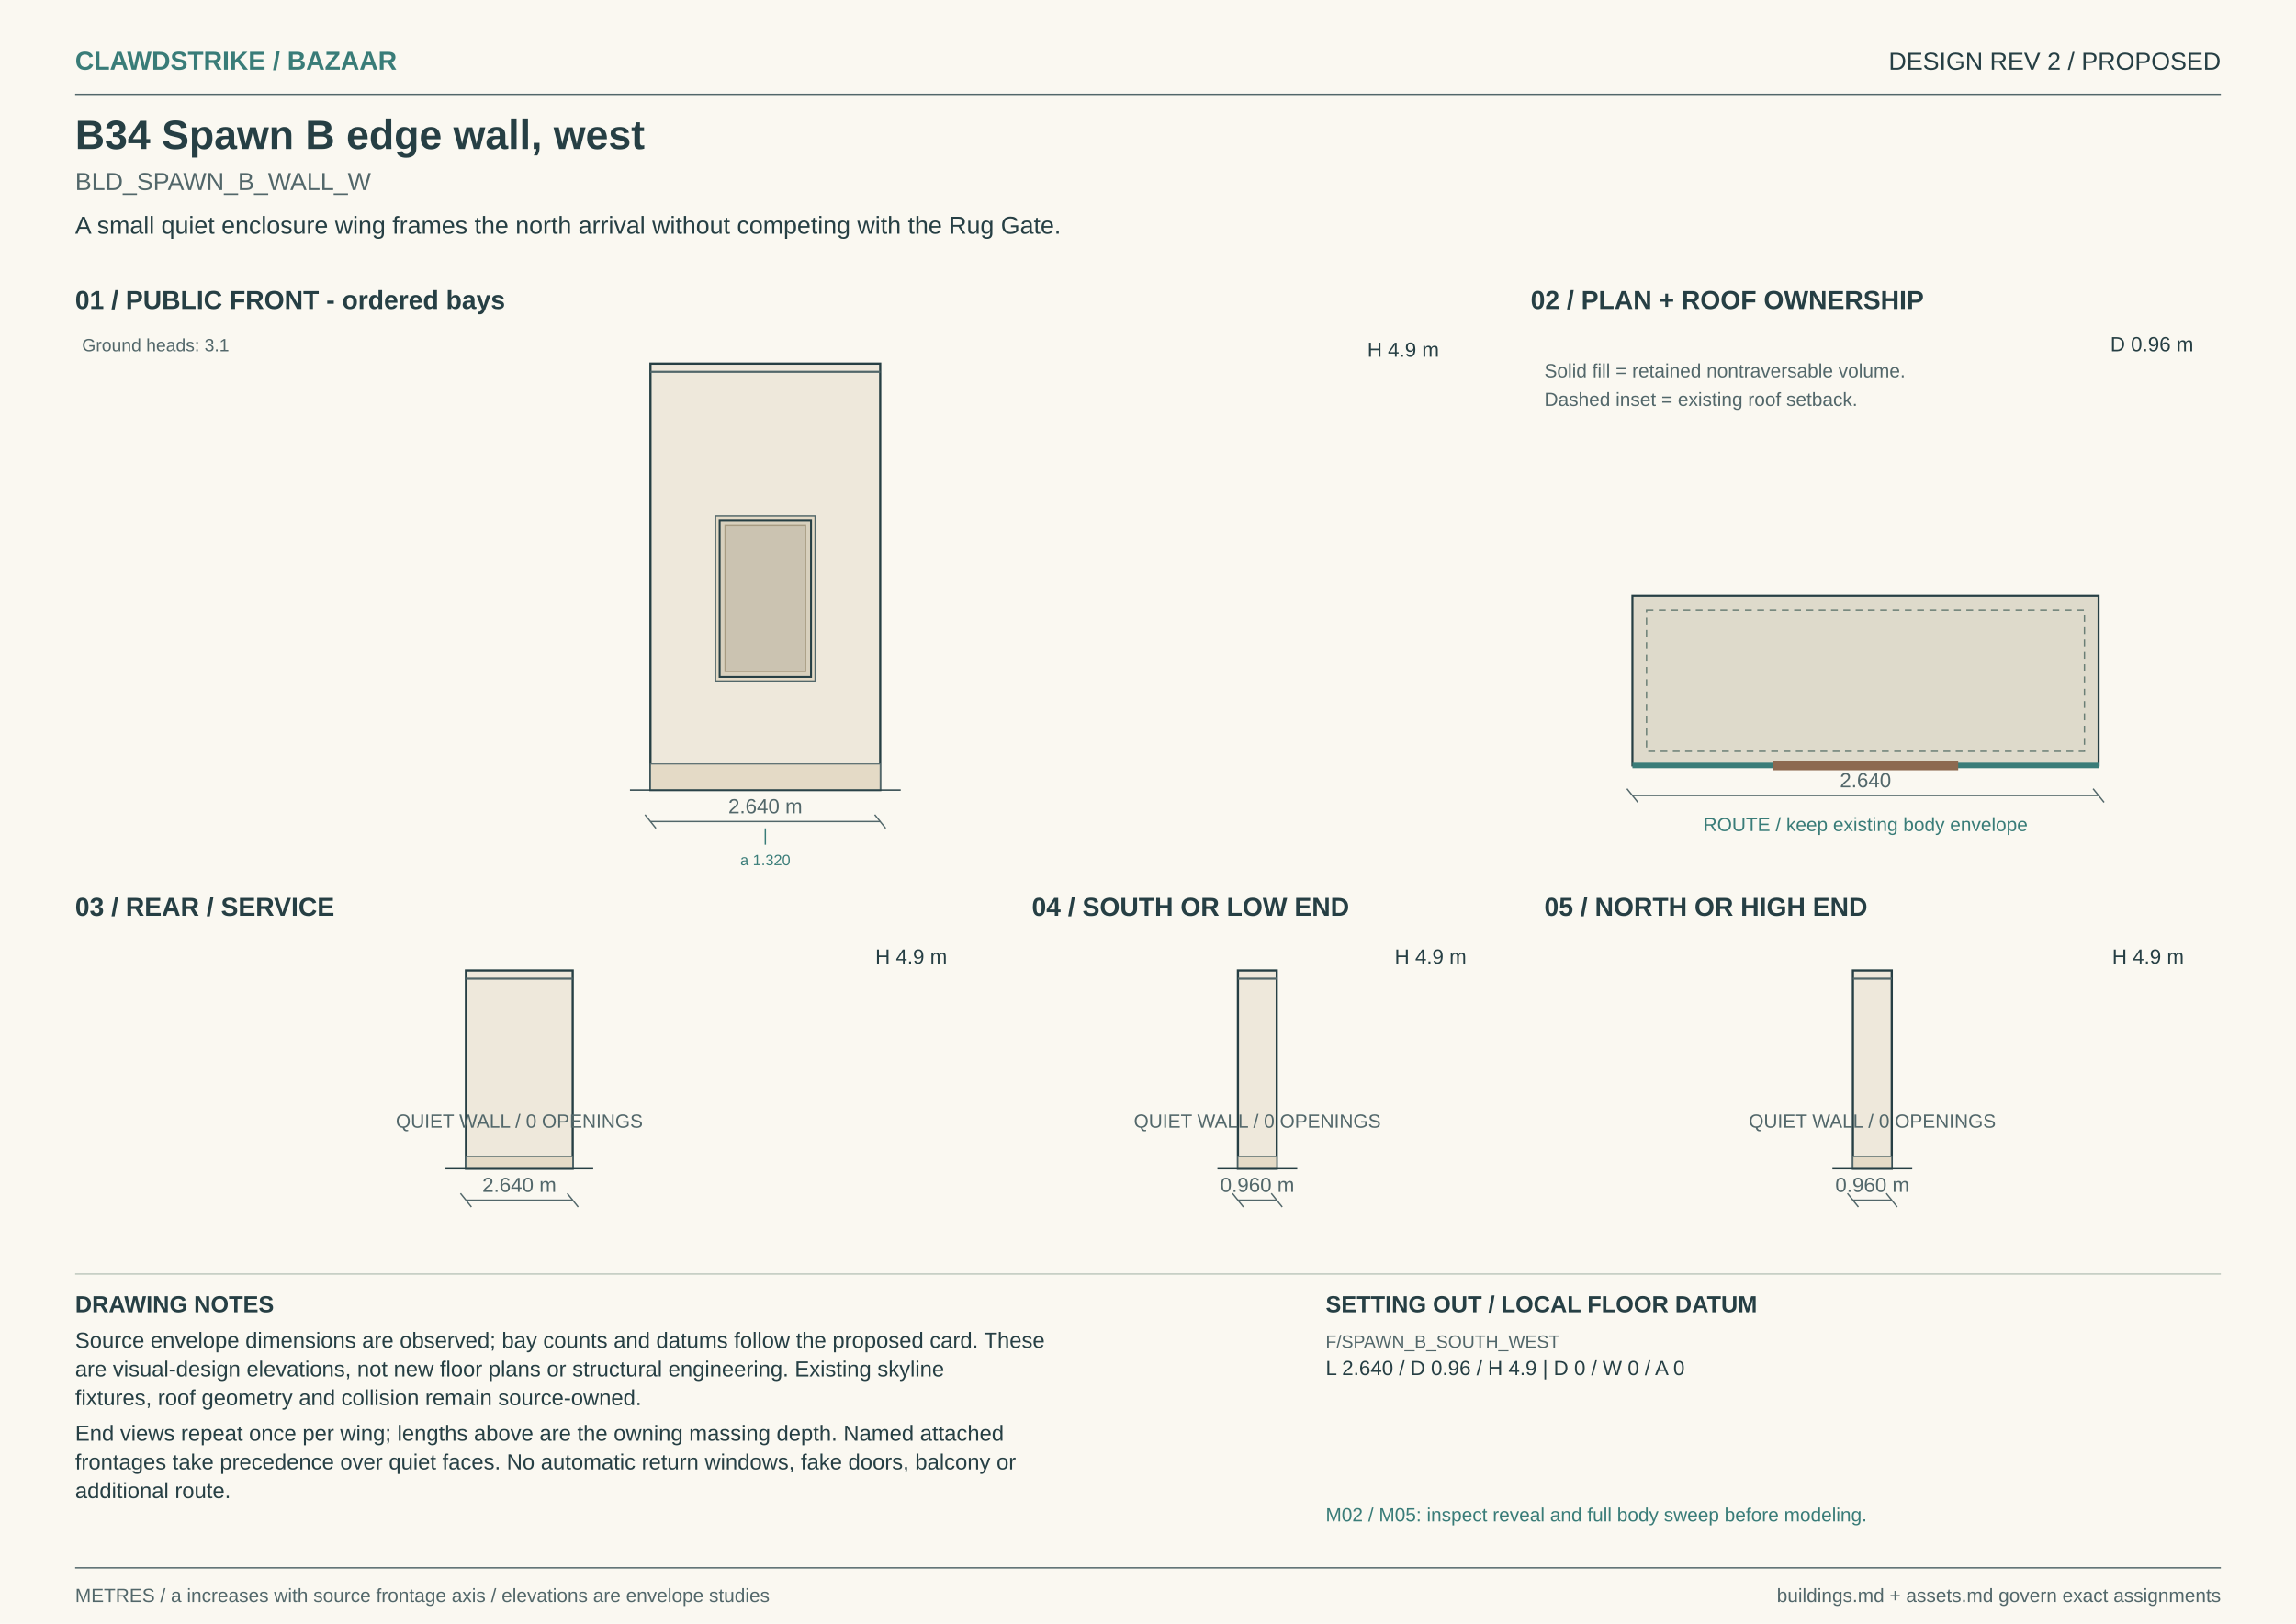
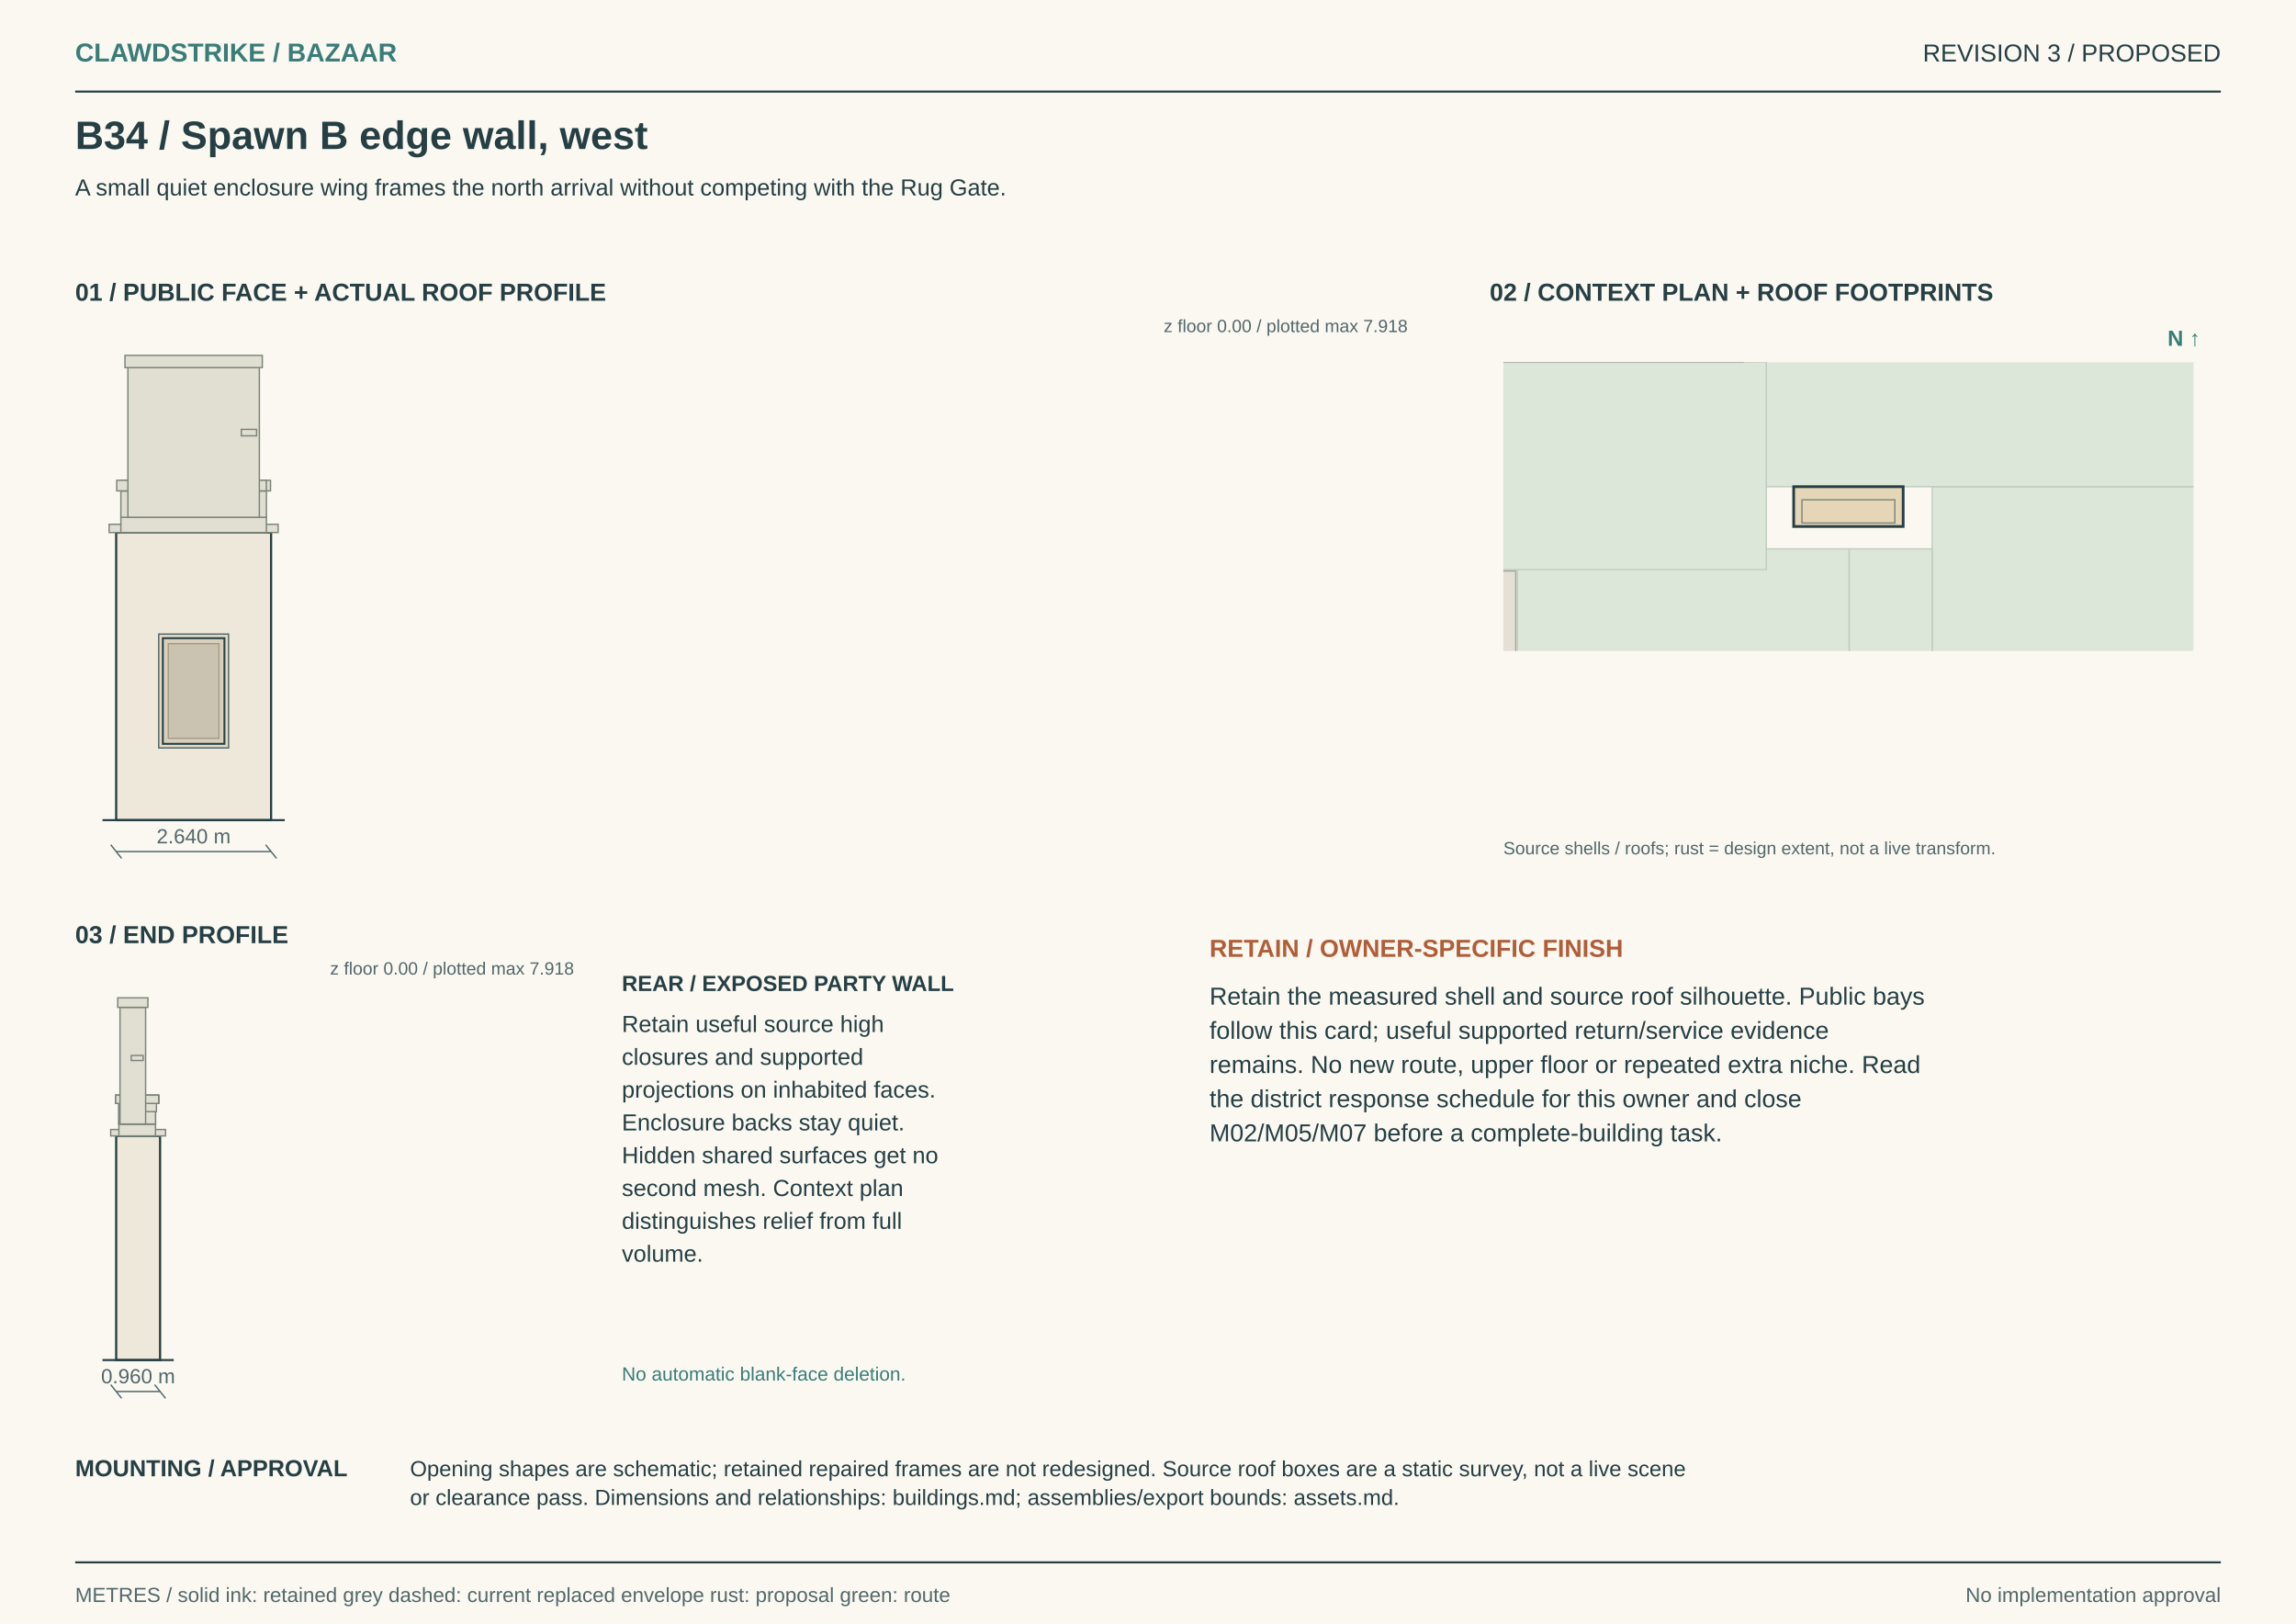
<svg xmlns="http://www.w3.org/2000/svg" width="1680" height="1188" viewBox="0 0 1680 1188">
  <rect x="0" y="0" width="1680" height="1188" fill="#faf8f1" stroke="none" stroke-width="1" />
-   <text x="55.00" y="51.00" font-family="Arial,sans-serif" font-size="19" fill="#397c78" font-weight="bold" text-anchor="start">CLAWDSTRIKE / BAZAAR</text>
-   <text x="1625.00" y="51.00" font-family="Arial,sans-serif" font-size="18" fill="#263f44" font-weight="normal" text-anchor="end">DESIGN REV 2 / PROPOSED</text>
-   <line x1="55" y1="69" x2="1625" y2="69" stroke="#52676a" stroke-width="1" />
-   <text x="55.00" y="109.00" font-family="Arial,sans-serif" font-size="30" fill="#263f44" font-weight="bold" text-anchor="start">B34  Spawn B edge wall, west</text>
-   <text x="55.00" y="139.00" font-family="Arial,sans-serif" font-size="18" fill="#52676a" font-weight="normal" text-anchor="start">BLD_SPAWN_B_WALL_W</text>
-   <text x="55.00" y="171.00" font-family="Arial,sans-serif" font-size="18" fill="#263f44" font-weight="normal" text-anchor="start">A small quiet enclosure wing frames the north arrival without competing with the Rug Gate.</text>
-   <text x="55.00" y="226.00" font-family="Arial,sans-serif" font-size="19" fill="#263f44" font-weight="bold" text-anchor="start">01 / PUBLIC FRONT - ordered bays</text>
-   <rect x="475.951" y="266.0" width="168.098" height="312.0" fill="#eee8db" stroke="#263f44" stroke-width="1.6" />
-   <rect x="475.951" y="558.898" width="168.098" height="19.102" fill="#e4dac6" stroke="#52676a" stroke-width="0.8" />
-   <line x1="475.951" y1="272.0" x2="644.049" y2="272.0" stroke="#52676a" stroke-width="1.5" />
-   <rect x="523.571" y="377.612" width="72.857" height="120.612" fill="#e4dac6" stroke="#52676a" stroke-width="1" />
-   <rect x="526.571" y="380.612" width="66.857" height="114.612" fill="#d8d0bd" stroke="#263f44" stroke-width="1.4" />
-   <rect x="530.571" y="384.612" width="58.857" height="106.612" fill="#cbc3b1" stroke="#a79b82" stroke-width="1" />
-   <line x1="560.0" y1="606" x2="560.0" y2="618" stroke="#397c78" stroke-width="1" />
-   <text x="560.00" y="633.00" font-family="Arial,sans-serif" font-size="11" fill="#397c78" font-weight="normal" text-anchor="middle">a 1.320</text>
-   <line x1="475.951" y1="601" x2="644.049" y2="601" stroke="#52676a" stroke-width="1" />
-   <line x1="471.951" y1="596" x2="479.951" y2="606" stroke="#52676a" stroke-width="1" />
-   <line x1="640.049" y1="596" x2="648.049" y2="606" stroke="#52676a" stroke-width="1" />
-   <text x="560.00" y="595.00" font-family="Arial,sans-serif" font-size="15" fill="#52676a" font-weight="normal" text-anchor="middle">2.640 m</text>
-   <text x="60.00" y="257.00" font-family="Arial,sans-serif" font-size="13" fill="#52676a" font-weight="normal" text-anchor="start">Ground heads: 3.1</text>
-   <text x="1053.00" y="261.00" font-family="Arial,sans-serif" font-size="15" fill="#263f44" font-weight="normal" text-anchor="end">H 4.9 m</text>
-   <line x1="460.951" y1="578" x2="659.049" y2="578" stroke="#263f44" stroke-width="1" />
-   <text x="1120.00" y="226.00" font-family="Arial,sans-serif" font-size="19" fill="#263f44" font-weight="bold" text-anchor="start">02 / PLAN + ROOF OWNERSHIP</text>
-   <rect x="1194.451" y="435.965" width="341.097" height="124.035" fill="#dedacb" stroke="#263f44" stroke-width="1.5" />
-   <rect x="1204.788" y="446.301" width="320.425" height="103.363" fill="none" stroke="#6a7e75" stroke-dasharray="5 4" />
-   <line x1="1194.451" y1="560" x2="1535.549" y2="560" stroke="#397c78" stroke-width="4" />
-   <line x1="1297.168" y1="560" x2="1432.832" y2="560" stroke="#8d6950" stroke-width="7" />
-   <line x1="1194.451" y1="582" x2="1535.549" y2="582" stroke="#52676a" stroke-width="1" />
-   <line x1="1190.451" y1="577" x2="1198.451" y2="587" stroke="#52676a" stroke-width="1" />
-   <line x1="1531.549" y1="577" x2="1539.549" y2="587" stroke="#52676a" stroke-width="1" />
-   <text x="1365.00" y="576.00" font-family="Arial,sans-serif" font-size="15" fill="#52676a" font-weight="normal" text-anchor="middle">2.640</text>
-   <text x="1605.00" y="257.00" font-family="Arial,sans-serif" font-size="15" fill="#263f44" font-weight="normal" text-anchor="end">D 0.96 m</text>
-   <text x="1365.00" y="608.00" font-family="Arial,sans-serif" font-size="14" fill="#397c78" font-weight="normal" text-anchor="middle">ROUTE / keep existing body envelope</text>
-   <text x="1130.00" y="276.00" font-family="Arial,sans-serif" font-size="14" fill="#52676a" font-weight="normal" text-anchor="start">Solid fill = retained nontraversable volume.</text>
-   <text x="1130.00" y="297.00" font-family="Arial,sans-serif" font-size="14" fill="#52676a" font-weight="normal" text-anchor="start">Dashed inset = existing roof setback.</text>
-   <text x="55.00" y="670.00" font-family="Arial,sans-serif" font-size="19" fill="#263f44" font-weight="bold" text-anchor="start">03 / REAR / SERVICE</text>
-   <rect x="340.939" y="710.0" width="78.122" height="145.0" fill="#eee8db" stroke="#263f44" stroke-width="1.6" />
-   <rect x="340.939" y="846.122" width="78.122" height="8.878" fill="#e4dac6" stroke="#52676a" stroke-width="0.8" />
-   <line x1="340.939" y1="716.0" x2="419.061" y2="716.0" stroke="#52676a" stroke-width="1.5" />
-   <line x1="340.939" y1="878" x2="419.061" y2="878" stroke="#52676a" stroke-width="1" />
-   <line x1="336.939" y1="873" x2="344.939" y2="883" stroke="#52676a" stroke-width="1" />
-   <line x1="415.061" y1="873" x2="423.061" y2="883" stroke="#52676a" stroke-width="1" />
-   <text x="380.00" y="872.00" font-family="Arial,sans-serif" font-size="15" fill="#52676a" font-weight="normal" text-anchor="middle">2.640 m</text>
-   <text x="693.00" y="705.00" font-family="Arial,sans-serif" font-size="15" fill="#263f44" font-weight="normal" text-anchor="end">H 4.9 m</text>
-   <line x1="325.939" y1="855" x2="434.061" y2="855" stroke="#263f44" stroke-width="1" />
-   <text x="380.00" y="825.00" font-family="Arial,sans-serif" font-size="14" fill="#52676a" font-weight="normal" text-anchor="middle">QUIET WALL / 0 OPENINGS</text>
-   <text x="755.00" y="670.00" font-family="Arial,sans-serif" font-size="19" fill="#263f44" font-weight="bold" text-anchor="start">04 / SOUTH OR LOW END</text>
-   <rect x="905.796" y="710.0" width="28.408" height="145.0" fill="#eee8db" stroke="#263f44" stroke-width="1.6" />
-   <rect x="905.796" y="846.122" width="28.408" height="8.878" fill="#e4dac6" stroke="#52676a" stroke-width="0.8" />
-   <line x1="905.796" y1="716.0" x2="934.204" y2="716.0" stroke="#52676a" stroke-width="1.5" />
-   <line x1="905.796" y1="878" x2="934.204" y2="878" stroke="#52676a" stroke-width="1" />
-   <line x1="901.796" y1="873" x2="909.796" y2="883" stroke="#52676a" stroke-width="1" />
-   <line x1="930.204" y1="873" x2="938.204" y2="883" stroke="#52676a" stroke-width="1" />
-   <text x="920.00" y="872.00" font-family="Arial,sans-serif" font-size="15" fill="#52676a" font-weight="normal" text-anchor="middle">0.960 m</text>
-   <text x="1073.00" y="705.00" font-family="Arial,sans-serif" font-size="15" fill="#263f44" font-weight="normal" text-anchor="end">H 4.9 m</text>
-   <line x1="890.796" y1="855" x2="949.204" y2="855" stroke="#263f44" stroke-width="1" />
-   <text x="920.00" y="825.00" font-family="Arial,sans-serif" font-size="14" fill="#52676a" font-weight="normal" text-anchor="middle">QUIET WALL / 0 OPENINGS</text>
-   <text x="1130.00" y="670.00" font-family="Arial,sans-serif" font-size="19" fill="#263f44" font-weight="bold" text-anchor="start">05 / NORTH OR HIGH END</text>
-   <rect x="1355.796" y="710.0" width="28.408" height="145.0" fill="#eee8db" stroke="#263f44" stroke-width="1.6" />
-   <rect x="1355.796" y="846.122" width="28.408" height="8.878" fill="#e4dac6" stroke="#52676a" stroke-width="0.8" />
-   <line x1="1355.796" y1="716.0" x2="1384.204" y2="716.0" stroke="#52676a" stroke-width="1.5" />
-   <line x1="1355.796" y1="878" x2="1384.204" y2="878" stroke="#52676a" stroke-width="1" />
-   <line x1="1351.796" y1="873" x2="1359.796" y2="883" stroke="#52676a" stroke-width="1" />
-   <line x1="1380.204" y1="873" x2="1388.204" y2="883" stroke="#52676a" stroke-width="1" />
-   <text x="1370.00" y="872.00" font-family="Arial,sans-serif" font-size="15" fill="#52676a" font-weight="normal" text-anchor="middle">0.960 m</text>
-   <text x="1598.00" y="705.00" font-family="Arial,sans-serif" font-size="15" fill="#263f44" font-weight="normal" text-anchor="end">H 4.9 m</text>
-   <line x1="1340.796" y1="855" x2="1399.204" y2="855" stroke="#263f44" stroke-width="1" />
-   <text x="1370.00" y="825.00" font-family="Arial,sans-serif" font-size="14" fill="#52676a" font-weight="normal" text-anchor="middle">QUIET WALL / 0 OPENINGS</text>
-   <line x1="55" y1="932" x2="1625" y2="932" stroke="#bec7bd" stroke-width="1" />
-   <text x="55.00" y="960.00" font-family="Arial,sans-serif" font-size="17" fill="#263f44" font-weight="bold" text-anchor="start">DRAWING NOTES</text>
-   <text x="55.00" y="986.00" font-family="Arial,sans-serif" font-size="16" fill="#263f44" font-weight="normal" text-anchor="start">Source envelope dimensions are observed; bay counts and datums follow the proposed card. These</text>
-   <text x="55.00" y="1007.00" font-family="Arial,sans-serif" font-size="16" fill="#263f44" font-weight="normal" text-anchor="start">are visual-design elevations, not new floor plans or structural engineering. Existing skyline</text>
-   <text x="55.00" y="1028.00" font-family="Arial,sans-serif" font-size="16" fill="#263f44" font-weight="normal" text-anchor="start">fixtures, roof geometry and collision remain source-owned.</text>
-   <text x="55.00" y="1054.00" font-family="Arial,sans-serif" font-size="16" fill="#263f44" font-weight="normal" text-anchor="start">End views repeat once per wing; lengths above are the owning massing depth. Named attached</text>
-   <text x="55.00" y="1075.00" font-family="Arial,sans-serif" font-size="16" fill="#263f44" font-weight="normal" text-anchor="start">frontages take precedence over quiet faces. No automatic return windows, fake doors, balcony or</text>
-   <text x="55.00" y="1096.00" font-family="Arial,sans-serif" font-size="16" fill="#263f44" font-weight="normal" text-anchor="start">additional route.</text>
-   <text x="970.00" y="960.00" font-family="Arial,sans-serif" font-size="17" fill="#263f44" font-weight="bold" text-anchor="start">SETTING OUT / LOCAL FLOOR DATUM</text>
-   <text x="970.00" y="986.00" font-family="Arial,sans-serif" font-size="13" fill="#52676a" font-weight="normal" text-anchor="start">F/SPAWN_B_SOUTH_WEST</text>
-   <text x="970.00" y="1006.00" font-family="Arial,sans-serif" font-size="15" fill="#263f44" font-weight="normal" text-anchor="start">L 2.640 / D 0.96 / H 4.9  |  D 0 / W 0 / A 0</text>
-   <text x="970.00" y="1113.00" font-family="Arial,sans-serif" font-size="14" fill="#397c78" font-weight="normal" text-anchor="start">M02 / M05: inspect reveal and full body sweep before modeling.</text>
-   <line x1="55" y1="1147" x2="1625" y2="1147" stroke="#52676a" stroke-width="1" />
-   <text x="55.00" y="1172.00" font-family="Arial,sans-serif" font-size="14" fill="#52676a" font-weight="normal" text-anchor="start">METRES / a increases with source frontage axis / elevations are envelope studies</text>
-   <text x="1625.00" y="1172.00" font-family="Arial,sans-serif" font-size="14" fill="#52676a" font-weight="normal" text-anchor="end">buildings.md + assets.md govern exact assignments</text>
+   <text x="55.00" y="45.00" font-family="Arial,sans-serif" font-size="19" fill="#397c78" font-weight="bold" text-anchor="start">CLAWDSTRIKE / BAZAAR</text>
+   <text x="1625.00" y="45.00" font-family="Arial,sans-serif" font-size="18" fill="#263f44" font-weight="normal" text-anchor="end">REVISION 3 / PROPOSED</text>
+   <line x1="55" y1="67" x2="1625" y2="67" stroke="#263f44" stroke-width="1.5" />
+   <text x="55.00" y="109.00" font-family="Arial,sans-serif" font-size="29" fill="#263f44" font-weight="bold" text-anchor="start">B34 / Spawn B edge wall, west</text>
+   <text x="55.00" y="143.00" font-family="Arial,sans-serif" font-size="17" fill="#263f44" font-weight="normal" text-anchor="start">A small quiet enclosure wing frames the north arrival without competing with the Rug Gate.</text>
+   <text x="55.00" y="220.00" font-family="Arial,sans-serif" font-size="18" fill="#263f44" font-weight="bold" text-anchor="start">01 / PUBLIC FACE + ACTUAL ROOF PROFILE</text>
+   <rect x="85.0" y="389.593" width="113.362" height="210.407" fill="#eee8db" stroke="#263f44" stroke-width="1.6" />
+   <rect x="79.847" y="383.582" width="123.668" height="6.012" fill="#e1ded2" stroke="#7b857a" stroke-width="1" />
+   <rect x="88.435" y="378.429" width="106.492" height="11.164" fill="#e1ded2" stroke="#7b857a" stroke-width="1" />
+   <rect x="173.989" y="374.135" width="16.317" height="4.294" fill="#e1ded2" stroke="#7b857a" stroke-width="1" />
+   <rect x="97.882" y="359.106" width="87.598" height="19.323" fill="#e1ded2" stroke="#7b857a" stroke-width="1" />
+   <rect x="185.48" y="359.106" width="9.447" height="19.323" fill="#e1ded2" stroke="#7b857a" stroke-width="1" />
+   <rect x="97.882" y="359.106" width="87.598" height="19.323" fill="#e1ded2" stroke="#7b857a" stroke-width="1" />
+   <rect x="88.435" y="359.106" width="9.447" height="19.323" fill="#e1ded2" stroke="#7b857a" stroke-width="1" />
+   <rect x="127.703" y="359.106" width="17.039" height="7.729" fill="#e1ded2" stroke="#7b857a" stroke-width="1" />
+   <rect x="88.435" y="351.377" width="106.492" height="7.729" fill="#e1ded2" stroke="#7b857a" stroke-width="1" />
+   <rect x="182.474" y="351.377" width="15.458" height="7.729" fill="#e1ded2" stroke="#7b857a" stroke-width="1" />
+   <rect x="88.435" y="351.377" width="106.492" height="7.729" fill="#e1ded2" stroke="#7b857a" stroke-width="1" />
+   <rect x="85.429" y="351.377" width="15.458" height="7.729" fill="#e1ded2" stroke="#7b857a" stroke-width="1" />
+   <rect x="179.142" y="318.842" width="6.012" height="55.293" fill="#e1ded2" stroke="#7b857a" stroke-width="1" />
+   <rect x="93.588" y="268.932" width="96.186" height="109.497" fill="#e1ded2" stroke="#7b857a" stroke-width="1" />
+   <rect x="176.566" y="314.119" width="11.164" height="4.723" fill="#e1ded2" stroke="#7b857a" stroke-width="1" />
+   <rect x="91.441" y="260.0" width="100.48" height="8.932" fill="#e1ded2" stroke="#7b857a" stroke-width="1" />
+   <rect x="116.137" y="463.886" width="51.087" height="83.292" fill="#e4dac6" stroke="#52676a" stroke-width="1" />
+   <rect x="119.137" y="466.886" width="45.087" height="77.292" fill="#d8d0bd" stroke="#263f44" stroke-width="1.4" />
+   <rect x="123.137" y="470.886" width="37.087" height="69.292" fill="#cbc3b1" stroke="#a79b82" stroke-width="1" />
+   <line x1="85.0" y1="623" x2="198.362" y2="623" stroke="#52676a" stroke-width="1" />
+   <line x1="81.0" y1="618" x2="89.0" y2="628" stroke="#52676a" stroke-width="1" />
+   <line x1="194.362" y1="618" x2="202.362" y2="628" stroke="#52676a" stroke-width="1" />
+   <text x="141.68" y="617.00" font-family="Arial,sans-serif" font-size="15" fill="#52676a" font-weight="normal" text-anchor="middle">2.640 m</text>
+   <line x1="75" y1="600" x2="208.362" y2="600" stroke="#263f44" stroke-width="1.5" />
+   <text x="1030.00" y="243.00" font-family="Arial,sans-serif" font-size="13" fill="#52676a" font-weight="normal" text-anchor="end">z floor 0.00 / plotted max 7.918</text>
+   <text x="1090.00" y="220.00" font-family="Arial,sans-serif" font-size="18" fill="#263f44" font-weight="bold" text-anchor="start">02 / CONTEXT PLAN + ROOF FOOTPRINTS</text>
+   <defs>
+     <clipPath id="clipBLD_SPAWN_B_WALL_W">
+       <rect x="1100" y="265" width="505.0" height="211.226" />
+     </clipPath>
+   </defs>
+   <g clip-path="url(#clipBLD_SPAWN_B_WALL_W)">
+     <rect x="1292.41" y="2298.353" width="667.668" height="424.88" fill="#dce7d9" stroke="#c0cdc0" stroke-width="1" />
+     <rect x="1413.804" y="1752.079" width="364.183" height="546.274" fill="#dce7d9" stroke="#c0cdc0" stroke-width="1" />
+     <rect x="1383.456" y="1266.502" width="485.577" height="485.577" fill="#dce7d9" stroke="#c0cdc0" stroke-width="1" />
+     <rect x="1504.85" y="780.925" width="333.834" height="485.577" fill="#dce7d9" stroke="#c0cdc0" stroke-width="1" />
+     <rect x="1413.804" y="356.046" width="394.531" height="424.88" fill="#dce7d9" stroke="#c0cdc0" stroke-width="1" />
+     <rect x="1292.41" y="-68.834" width="667.668" height="424.88" fill="#dce7d9" stroke="#c0cdc0" stroke-width="1" />
+     <rect x="867.53" y="1812.776" width="212.44" height="606.971" fill="#dce7d9" stroke="#c0cdc0" stroke-width="1" />
+     <rect x="867.53" y="1266.502" width="364.183" height="546.274" fill="#dce7d9" stroke="#c0cdc0" stroke-width="1" />
+     <rect x="867.53" y="295.349" width="212.44" height="971.154" fill="#dce7d9" stroke="#c0cdc0" stroke-width="1" />
+     <rect x="1110.319" y="1023.714" width="242.788" height="242.788" fill="#dce7d9" stroke="#c0cdc0" stroke-width="1" />
+     <rect x="1110.319" y="720.228" width="242.788" height="303.486" fill="#dce7d9" stroke="#c0cdc0" stroke-width="1" />
+     <rect x="1110.319" y="538.137" width="242.788" height="182.091" fill="#dce7d9" stroke="#c0cdc0" stroke-width="1" />
+     <rect x="1110.319" y="401.569" width="242.788" height="136.569" fill="#dce7d9" stroke="#c0cdc0" stroke-width="1" />
+     <rect x="2172.518" y="1752.079" width="212.44" height="667.668" fill="#dce7d9" stroke="#c0cdc0" stroke-width="1" />
+     <rect x="2020.775" y="1266.502" width="364.183" height="485.577" fill="#dce7d9" stroke="#c0cdc0" stroke-width="1" />
+     <rect x="2172.518" y="841.623" width="212.44" height="424.88" fill="#dce7d9" stroke="#c0cdc0" stroke-width="1" />
+     <rect x="2020.775" y="295.349" width="364.183" height="546.274" fill="#dce7d9" stroke="#c0cdc0" stroke-width="1" />
+     <rect x="1231.713" y="1478.942" width="151.743" height="151.743" fill="#dce7d9" stroke="#c0cdc0" stroke-width="1" />
+     <rect x="1869.032" y="1387.897" width="151.743" height="151.743" fill="#dce7d9" stroke="#c0cdc0" stroke-width="1" />
+     <rect x="1353.107" y="401.569" width="60.697" height="136.569" fill="#dce7d9" stroke="#c0cdc0" stroke-width="1" />
+     <rect x="1808.335" y="538.137" width="212.44" height="151.743" fill="#dce7d9" stroke="#c0cdc0" stroke-width="1" />
+     <rect x="1079.97" y="2328.702" width="212.44" height="151.743" fill="#dce7d9" stroke="#c0cdc0" stroke-width="1" />
+     <rect x="1960.078" y="2328.702" width="212.44" height="151.743" fill="#dce7d9" stroke="#c0cdc0" stroke-width="1" />
+     <rect x="1079.97" y="265" width="212.44" height="151.743" fill="#dce7d9" stroke="#c0cdc0" stroke-width="1" />
+     <rect x="1960.078" y="265" width="212.44" height="151.743" fill="#dce7d9" stroke="#c0cdc0" stroke-width="1" />
+     <rect x="1231.713" y="1282.891" width="29.135" height="180.27" fill="#e4e0d5" stroke="#a2a89c" stroke-width="1" />
+     <rect x="1231.713" y="1648.894" width="29.135" height="147.494" fill="#e4e0d5" stroke="#a2a89c" stroke-width="1" />
+     <rect x="740.066" y="1310.204" width="127.464" height="458.87" fill="#e4e0d5" stroke="#a2a89c" stroke-width="1" />
+     <rect x="2384.958" y="1305.349" width="127.464" height="407.885" fill="#e4e0d5" stroke="#a2a89c" stroke-width="1" />
+     <rect x="2031.701" y="1752.079" width="127.464" height="29.135" fill="#e4e0d5" stroke="#a2a89c" stroke-width="1" />
+     <rect x="1875.102" y="1539.639" width="145.673" height="173.594" fill="#e4e0d5" stroke="#a2a89c" stroke-width="1" />
+     <rect x="1875.102" y="1305.349" width="145.673" height="82.548" fill="#e4e0d5" stroke="#a2a89c" stroke-width="1" />
+     <rect x="2384.958" y="1805.493" width="29.135" height="560.841" fill="#e4e0d5" stroke="#a2a89c" stroke-width="1" />
+     <rect x="2045.054" y="1805.493" width="127.464" height="250.376" fill="#e4e0d5" stroke="#a2a89c" stroke-width="1" />
+     <rect x="2026.845" y="2055.868" width="145.673" height="272.834" fill="#e4e0d5" stroke="#a2a89c" stroke-width="1" />
+     <rect x="1869.032" y="1539.639" width="145.673" height="173.594" fill="#e4e0d5" stroke="#a2a89c" stroke-width="1" />
+     <rect x="1869.032" y="1305.349" width="145.673" height="82.548" fill="#e4e0d5" stroke="#a2a89c" stroke-width="1" />
+     <rect x="1219.573" y="1305.349" width="163.882" height="173.594" fill="#e4e0d5" stroke="#a2a89c" stroke-width="1" />
+     <rect x="1219.573" y="1630.685" width="163.882" height="82.548" fill="#e4e0d5" stroke="#a2a89c" stroke-width="1" />
+     <rect x="1977.073" y="235.865" width="178.45" height="29.135" fill="#e4e0d5" stroke="#a2a89c" stroke-width="1" />
+     <rect x="1096.965" y="235.865" width="178.45" height="29.135" fill="#e4e0d5" stroke="#a2a89c" stroke-width="1" />
+     <rect x="2384.958" y="339.05" width="29.135" height="229.435" fill="#e4e0d5" stroke="#a2a89c" stroke-width="1" />
+     <rect x="2384.958" y="568.486" width="29.135" height="229.435" fill="#e4e0d5" stroke="#a2a89c" stroke-width="1" />
+     <rect x="2172.518" y="266.214" width="183.305" height="29.135" fill="#e4e0d5" stroke="#a2a89c" stroke-width="1" />
+     <rect x="2031.701" y="841.623" width="127.464" height="29.135" fill="#e4e0d5" stroke="#a2a89c" stroke-width="1" />
+     <rect x="1875.102" y="416.743" width="145.673" height="121.394" fill="#e4e0d5" stroke="#a2a89c" stroke-width="1" />
+     <rect x="1875.102" y="689.88" width="145.673" height="108.041" fill="#e4e0d5" stroke="#a2a89c" stroke-width="1" />
+     <rect x="1808.335" y="390.036" width="127.464" height="148.101" fill="#e4e0d5" stroke="#a2a89c" stroke-width="1" />
+     <rect x="1808.335" y="689.88" width="127.464" height="57.055" fill="#e4e0d5" stroke="#a2a89c" stroke-width="1" />
+     <rect x="1268.131" y="538.137" width="145.673" height="208.798" fill="#e4e0d5" stroke="#a2a89c" stroke-width="1" />
+     <rect x="1079.97" y="700.32" width="29.135" height="282.606" fill="#e4e0d5" stroke="#a2a89c" stroke-width="1" />
+     <rect x="1079.97" y="417.714" width="29.135" height="282.606" fill="#e4e0d5" stroke="#a2a89c" stroke-width="1" />
+     <rect x="1079.97" y="982.925" width="29.135" height="282.606" fill="#e4e0d5" stroke="#a2a89c" stroke-width="1" />
+     <rect x="1079.97" y="1830.986" width="29.135" height="479.507" fill="#e4e0d5" stroke="#a2a89c" stroke-width="1" />
+     <rect x="1799.838" y="2269.219" width="140.21" height="29.135" fill="#e4e0d5" stroke="#a2a89c" stroke-width="1" />
+     <rect x="1312.44" y="2269.219" width="80.12" height="29.135" fill="#e4e0d5" stroke="#a2a89c" stroke-width="1" />
+     <rect x="1826.544" y="356.046" width="113.504" height="29.135" fill="#e4e0d5" stroke="#a2a89c" stroke-width="1" />
+     <rect x="1312.44" y="356.046" width="80.12" height="29.135" fill="#e4e0d5" stroke="#a2a89c" stroke-width="1" />
+     <rect x="1777.987" y="1795.781" width="127.464" height="458.87" fill="#e4e0d5" stroke="#a2a89c" stroke-width="1" />
+     <rect x="1268.131" y="1795.781" width="145.673" height="458.87" fill="#e4e0d5" stroke="#a2a89c" stroke-width="1" />
+     <rect x="1353.107" y="744.507" width="145.673" height="254.928" fill="#e4e0d5" stroke="#a2a89c" stroke-width="1" />
+     <rect x="1838.684" y="819.772" width="127.464" height="407.885" fill="#e4e0d5" stroke="#a2a89c" stroke-width="1" />
+     <rect x="1359.177" y="819.772" width="145.673" height="407.885" fill="#e4e0d5" stroke="#a2a89c" stroke-width="1" />
+     <rect x="1312.44" y="356.046" width="80.12" height="29.135" fill="#e5d6b7" stroke="#263f44" stroke-width="2" />
+     <rect x="1318.51" y="365.636" width="67.981" height="16.995" fill="none" stroke="#7d8980" stroke-width="1" />
+   </g>
+   <text x="1610.00" y="253.00" font-family="Arial,sans-serif" font-size="16" fill="#397c78" font-weight="bold" text-anchor="end">N ↑</text>
+   <text x="1100.00" y="625.00" font-family="Arial,sans-serif" font-size="13" fill="#52676a" font-weight="normal" text-anchor="start">Source shells / roofs; rust = design extent, not a live transform.</text>
+   <text x="55.00" y="690.00" font-family="Arial,sans-serif" font-size="18" fill="#263f44" font-weight="bold" text-anchor="start">03 / END PROFILE</text>
+   <rect x="85" y="831.007" width="32.129" height="163.993" fill="#eee8db" stroke="#263f44" stroke-width="1.6" />
+   <rect x="80.984" y="826.321" width="40.162" height="4.686" fill="#e1ded2" stroke="#7b857a" stroke-width="1" />
+   <rect x="87.008" y="822.305" width="26.774" height="8.702" fill="#e1ded2" stroke="#7b857a" stroke-width="1" />
+   <rect x="94.237" y="818.958" width="12.316" height="3.347" fill="#e1ded2" stroke="#7b857a" stroke-width="1" />
+   <rect x="106.42" y="807.244" width="7.363" height="15.061" fill="#e1ded2" stroke="#7b857a" stroke-width="1" />
+   <rect x="87.008" y="807.244" width="26.774" height="15.061" fill="#e1ded2" stroke="#7b857a" stroke-width="1" />
+   <rect x="87.008" y="807.244" width="7.363" height="15.061" fill="#e1ded2" stroke="#7b857a" stroke-width="1" />
+   <rect x="87.008" y="807.244" width="26.774" height="15.061" fill="#e1ded2" stroke="#7b857a" stroke-width="1" />
+   <rect x="106.42" y="807.244" width="8.032" height="6.024" fill="#e1ded2" stroke="#7b857a" stroke-width="1" />
+   <rect x="104.077" y="801.22" width="12.048" height="6.024" fill="#e1ded2" stroke="#7b857a" stroke-width="1" />
+   <rect x="84.665" y="801.22" width="31.46" height="6.024" fill="#e1ded2" stroke="#7b857a" stroke-width="1" />
+   <rect x="84.665" y="801.22" width="12.048" height="6.024" fill="#e1ded2" stroke="#7b857a" stroke-width="1" />
+   <rect x="84.665" y="801.22" width="31.46" height="6.024" fill="#e1ded2" stroke="#7b857a" stroke-width="1" />
+   <rect x="98.053" y="775.862" width="4.686" height="43.096" fill="#e1ded2" stroke="#7b857a" stroke-width="1" />
+   <rect x="87.811" y="736.961" width="18.742" height="85.344" fill="#e1ded2" stroke="#7b857a" stroke-width="1" />
+   <rect x="96.044" y="772.181" width="8.702" height="3.681" fill="#e1ded2" stroke="#7b857a" stroke-width="1" />
+   <rect x="86.138" y="730.0" width="22.089" height="6.961" fill="#e1ded2" stroke="#7b857a" stroke-width="1" />
+   <line x1="85" y1="1018" x2="117.129" y2="1018" stroke="#52676a" stroke-width="1" />
+   <line x1="81" y1="1013" x2="89" y2="1023" stroke="#52676a" stroke-width="1" />
+   <line x1="113.129" y1="1013" x2="121.129" y2="1023" stroke="#52676a" stroke-width="1" />
+   <text x="101.06" y="1012.00" font-family="Arial,sans-serif" font-size="15" fill="#52676a" font-weight="normal" text-anchor="middle">0.960 m</text>
+   <line x1="75" y1="995" x2="127.129" y2="995" stroke="#263f44" stroke-width="1.5" />
+   <text x="420.00" y="713.00" font-family="Arial,sans-serif" font-size="13" fill="#52676a" font-weight="normal" text-anchor="end">z floor 0.00 / plotted max 7.918</text>
+   <text x="455.00" y="725.00" font-family="Arial,sans-serif" font-size="16" fill="#263f44" font-weight="bold" text-anchor="start">REAR / EXPOSED PARTY WALL</text>
+   <text x="455.00" y="755.00" font-family="Arial,sans-serif" font-size="17" fill="#263f44" font-weight="normal" text-anchor="start">Retain useful source high</text>
+   <text x="455.00" y="779.00" font-family="Arial,sans-serif" font-size="17" fill="#263f44" font-weight="normal" text-anchor="start">closures and supported</text>
+   <text x="455.00" y="803.00" font-family="Arial,sans-serif" font-size="17" fill="#263f44" font-weight="normal" text-anchor="start">projections on inhabited faces.</text>
+   <text x="455.00" y="827.00" font-family="Arial,sans-serif" font-size="17" fill="#263f44" font-weight="normal" text-anchor="start">Enclosure backs stay quiet.</text>
+   <text x="455.00" y="851.00" font-family="Arial,sans-serif" font-size="17" fill="#263f44" font-weight="normal" text-anchor="start">Hidden shared surfaces get no</text>
+   <text x="455.00" y="875.00" font-family="Arial,sans-serif" font-size="17" fill="#263f44" font-weight="normal" text-anchor="start">second mesh. Context plan</text>
+   <text x="455.00" y="899.00" font-family="Arial,sans-serif" font-size="17" fill="#263f44" font-weight="normal" text-anchor="start">distinguishes relief from full</text>
+   <text x="455.00" y="923.00" font-family="Arial,sans-serif" font-size="17" fill="#263f44" font-weight="normal" text-anchor="start">volume.</text>
+   <text x="455.00" y="1010.00" font-family="Arial,sans-serif" font-size="14" fill="#397c78" font-weight="normal" text-anchor="start">No automatic blank-face deletion.</text>
+   <text x="885.00" y="700.00" font-family="Arial,sans-serif" font-size="18" fill="#b15d37" font-weight="bold" text-anchor="start">RETAIN / OWNER-SPECIFIC FINISH</text>
+   <text x="885.00" y="735.00" font-family="Arial,sans-serif" font-size="18" fill="#263f44" font-weight="normal" text-anchor="start">Retain the measured shell and source roof silhouette. Public bays</text>
+   <text x="885.00" y="760.00" font-family="Arial,sans-serif" font-size="18" fill="#263f44" font-weight="normal" text-anchor="start">follow this card; useful supported return/service evidence</text>
+   <text x="885.00" y="785.00" font-family="Arial,sans-serif" font-size="18" fill="#263f44" font-weight="normal" text-anchor="start">remains. No new route, upper floor or repeated extra niche. Read</text>
+   <text x="885.00" y="810.00" font-family="Arial,sans-serif" font-size="18" fill="#263f44" font-weight="normal" text-anchor="start">the district response schedule for this owner and close</text>
+   <text x="885.00" y="835.00" font-family="Arial,sans-serif" font-size="18" fill="#263f44" font-weight="normal" text-anchor="start">M02/M05/M07 before a complete-building task.</text>
+   <text x="55.00" y="1080.00" font-family="Arial,sans-serif" font-size="17" fill="#263f44" font-weight="bold" text-anchor="start">MOUNTING / APPROVAL</text>
+   <text x="300.00" y="1080.00" font-family="Arial,sans-serif" font-size="16" fill="#263f44" font-weight="normal" text-anchor="start">Opening shapes are schematic; retained repaired frames are not redesigned. Source roof boxes are a static survey, not a live scene</text>
+   <text x="300.00" y="1101.00" font-family="Arial,sans-serif" font-size="16" fill="#263f44" font-weight="normal" text-anchor="start">or clearance pass. Dimensions and relationships: buildings.md; assemblies/export bounds: assets.md.</text>
+   <line x1="55" y1="1143" x2="1625" y2="1143" stroke="#263f44" stroke-width="1.5" />
+   <text x="55.00" y="1172.00" font-family="Arial,sans-serif" font-size="15" fill="#52676a" font-weight="normal" text-anchor="start">METRES / solid ink: retained   grey dashed: current replaced envelope   rust: proposal   green: route</text>
+   <text x="1625.00" y="1172.00" font-family="Arial,sans-serif" font-size="15" fill="#52676a" font-weight="normal" text-anchor="end">No implementation approval</text>
</svg>
